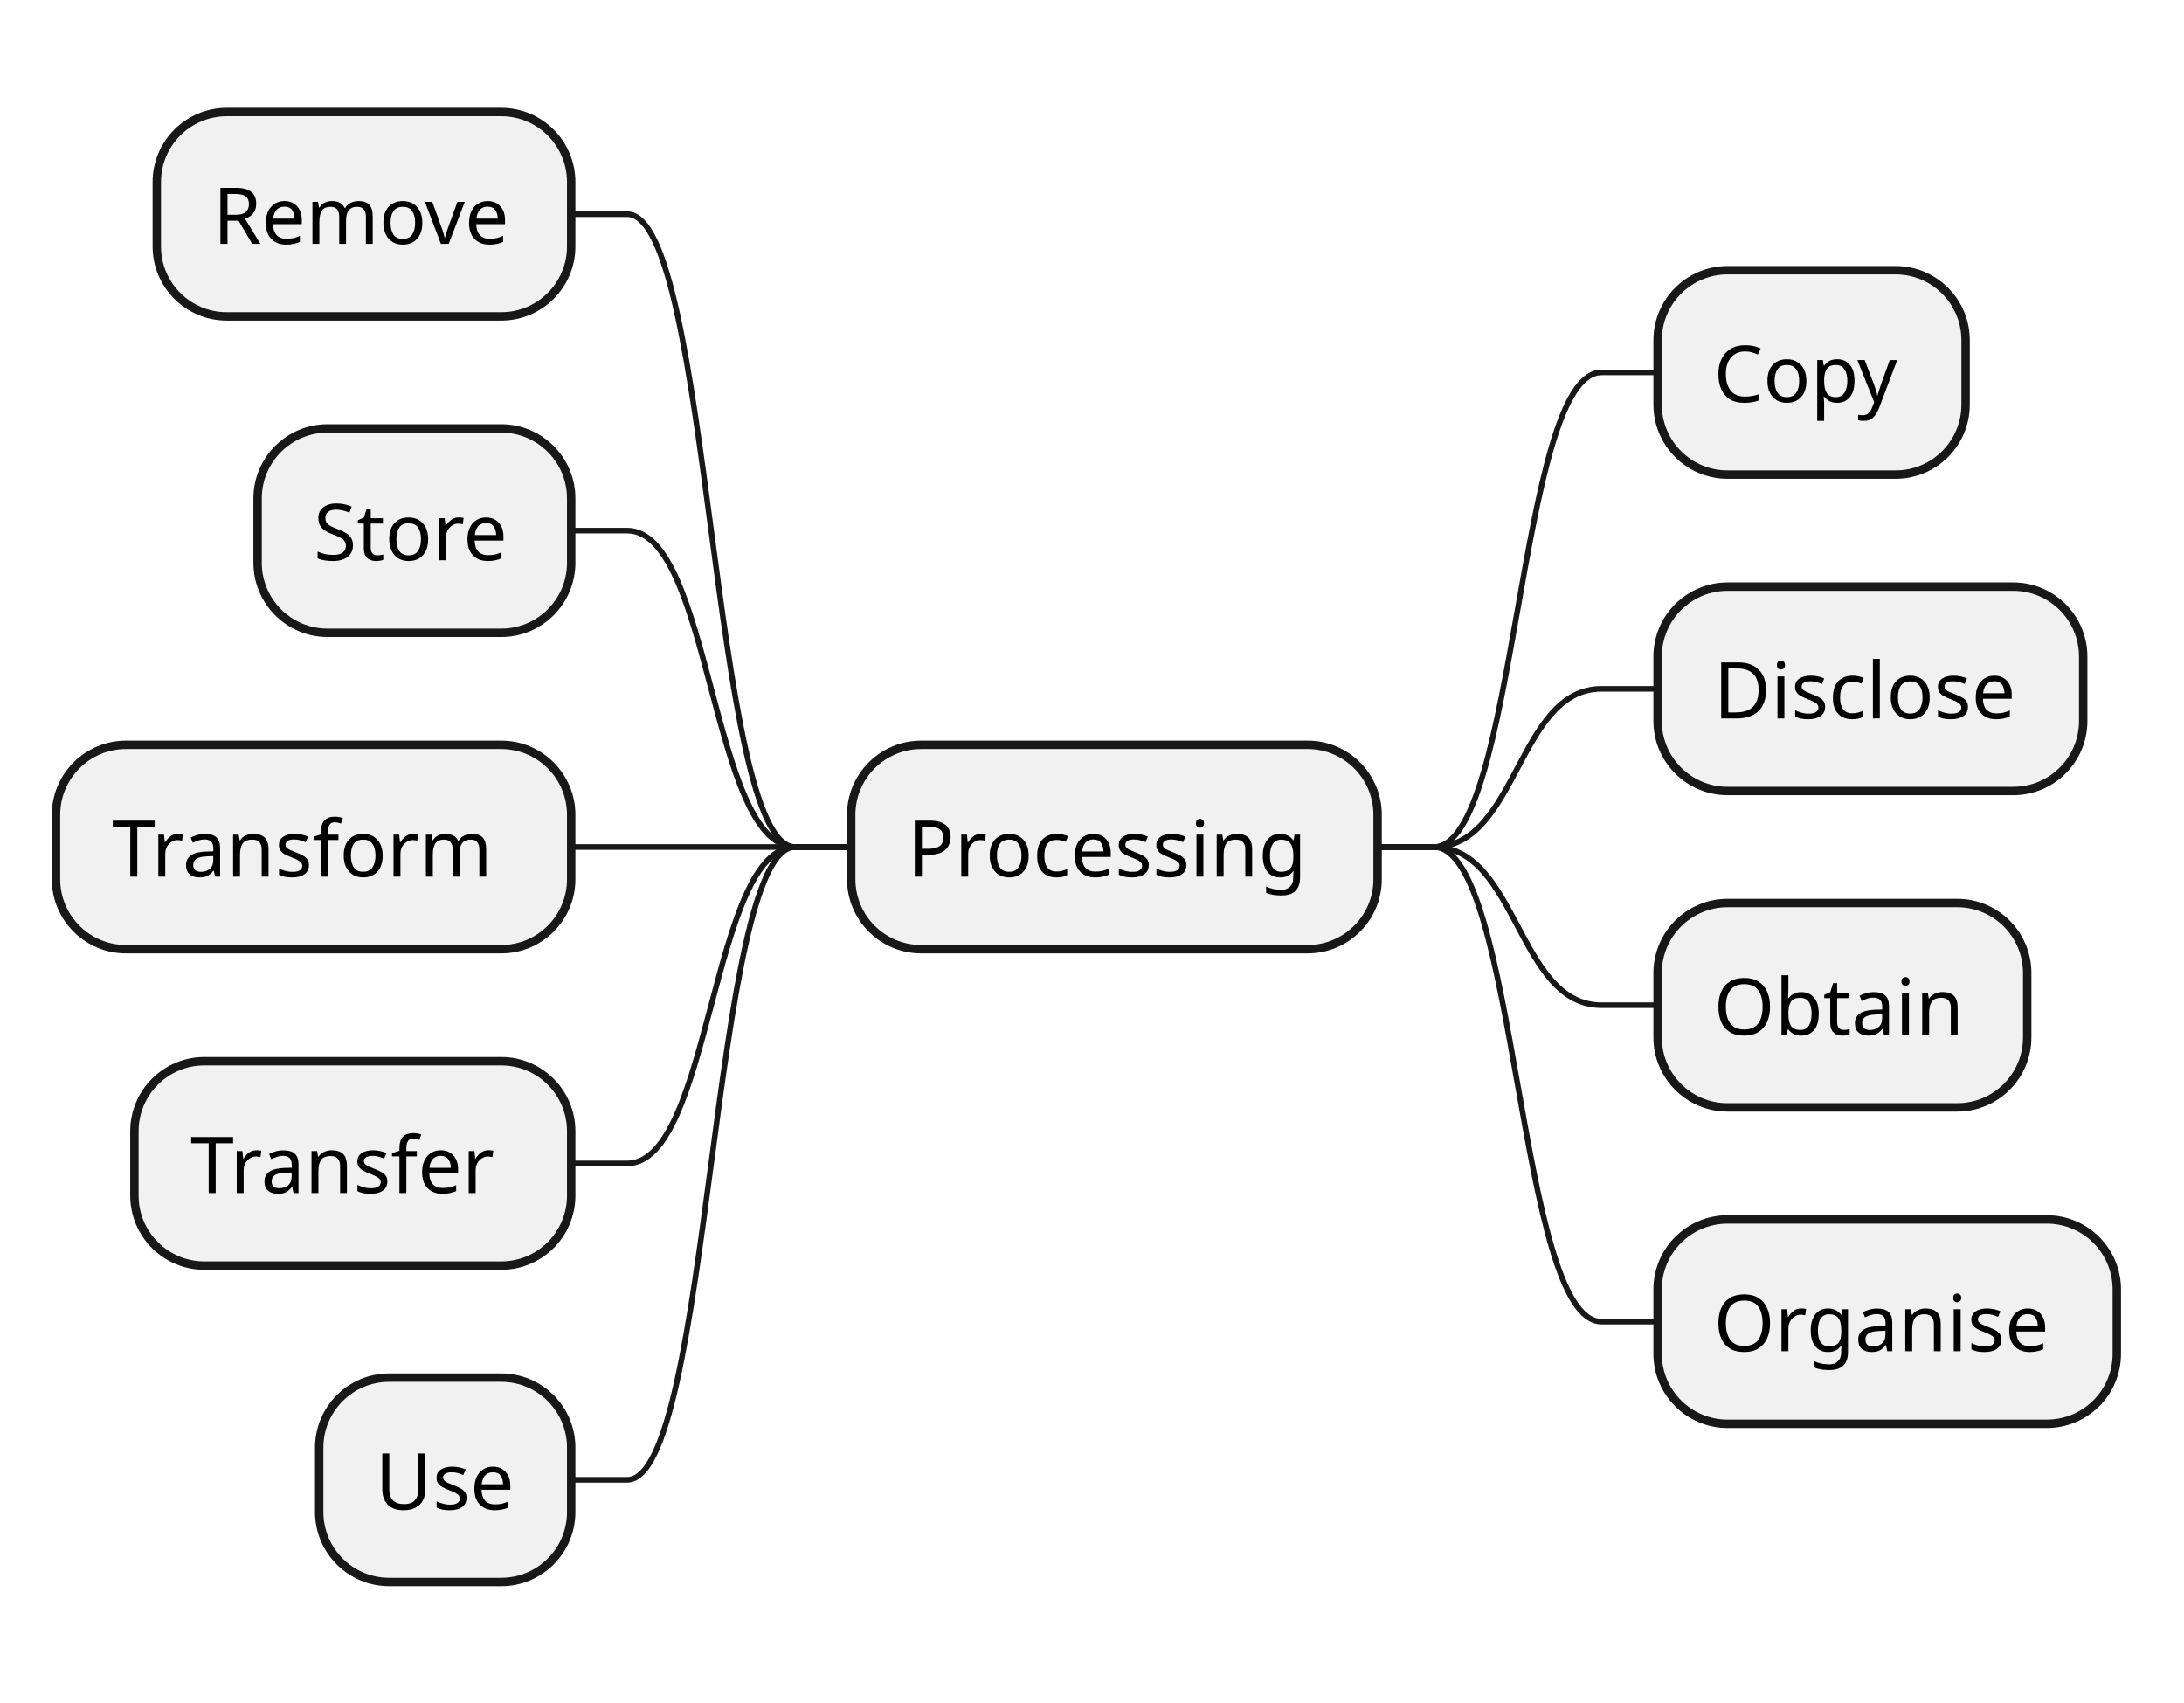
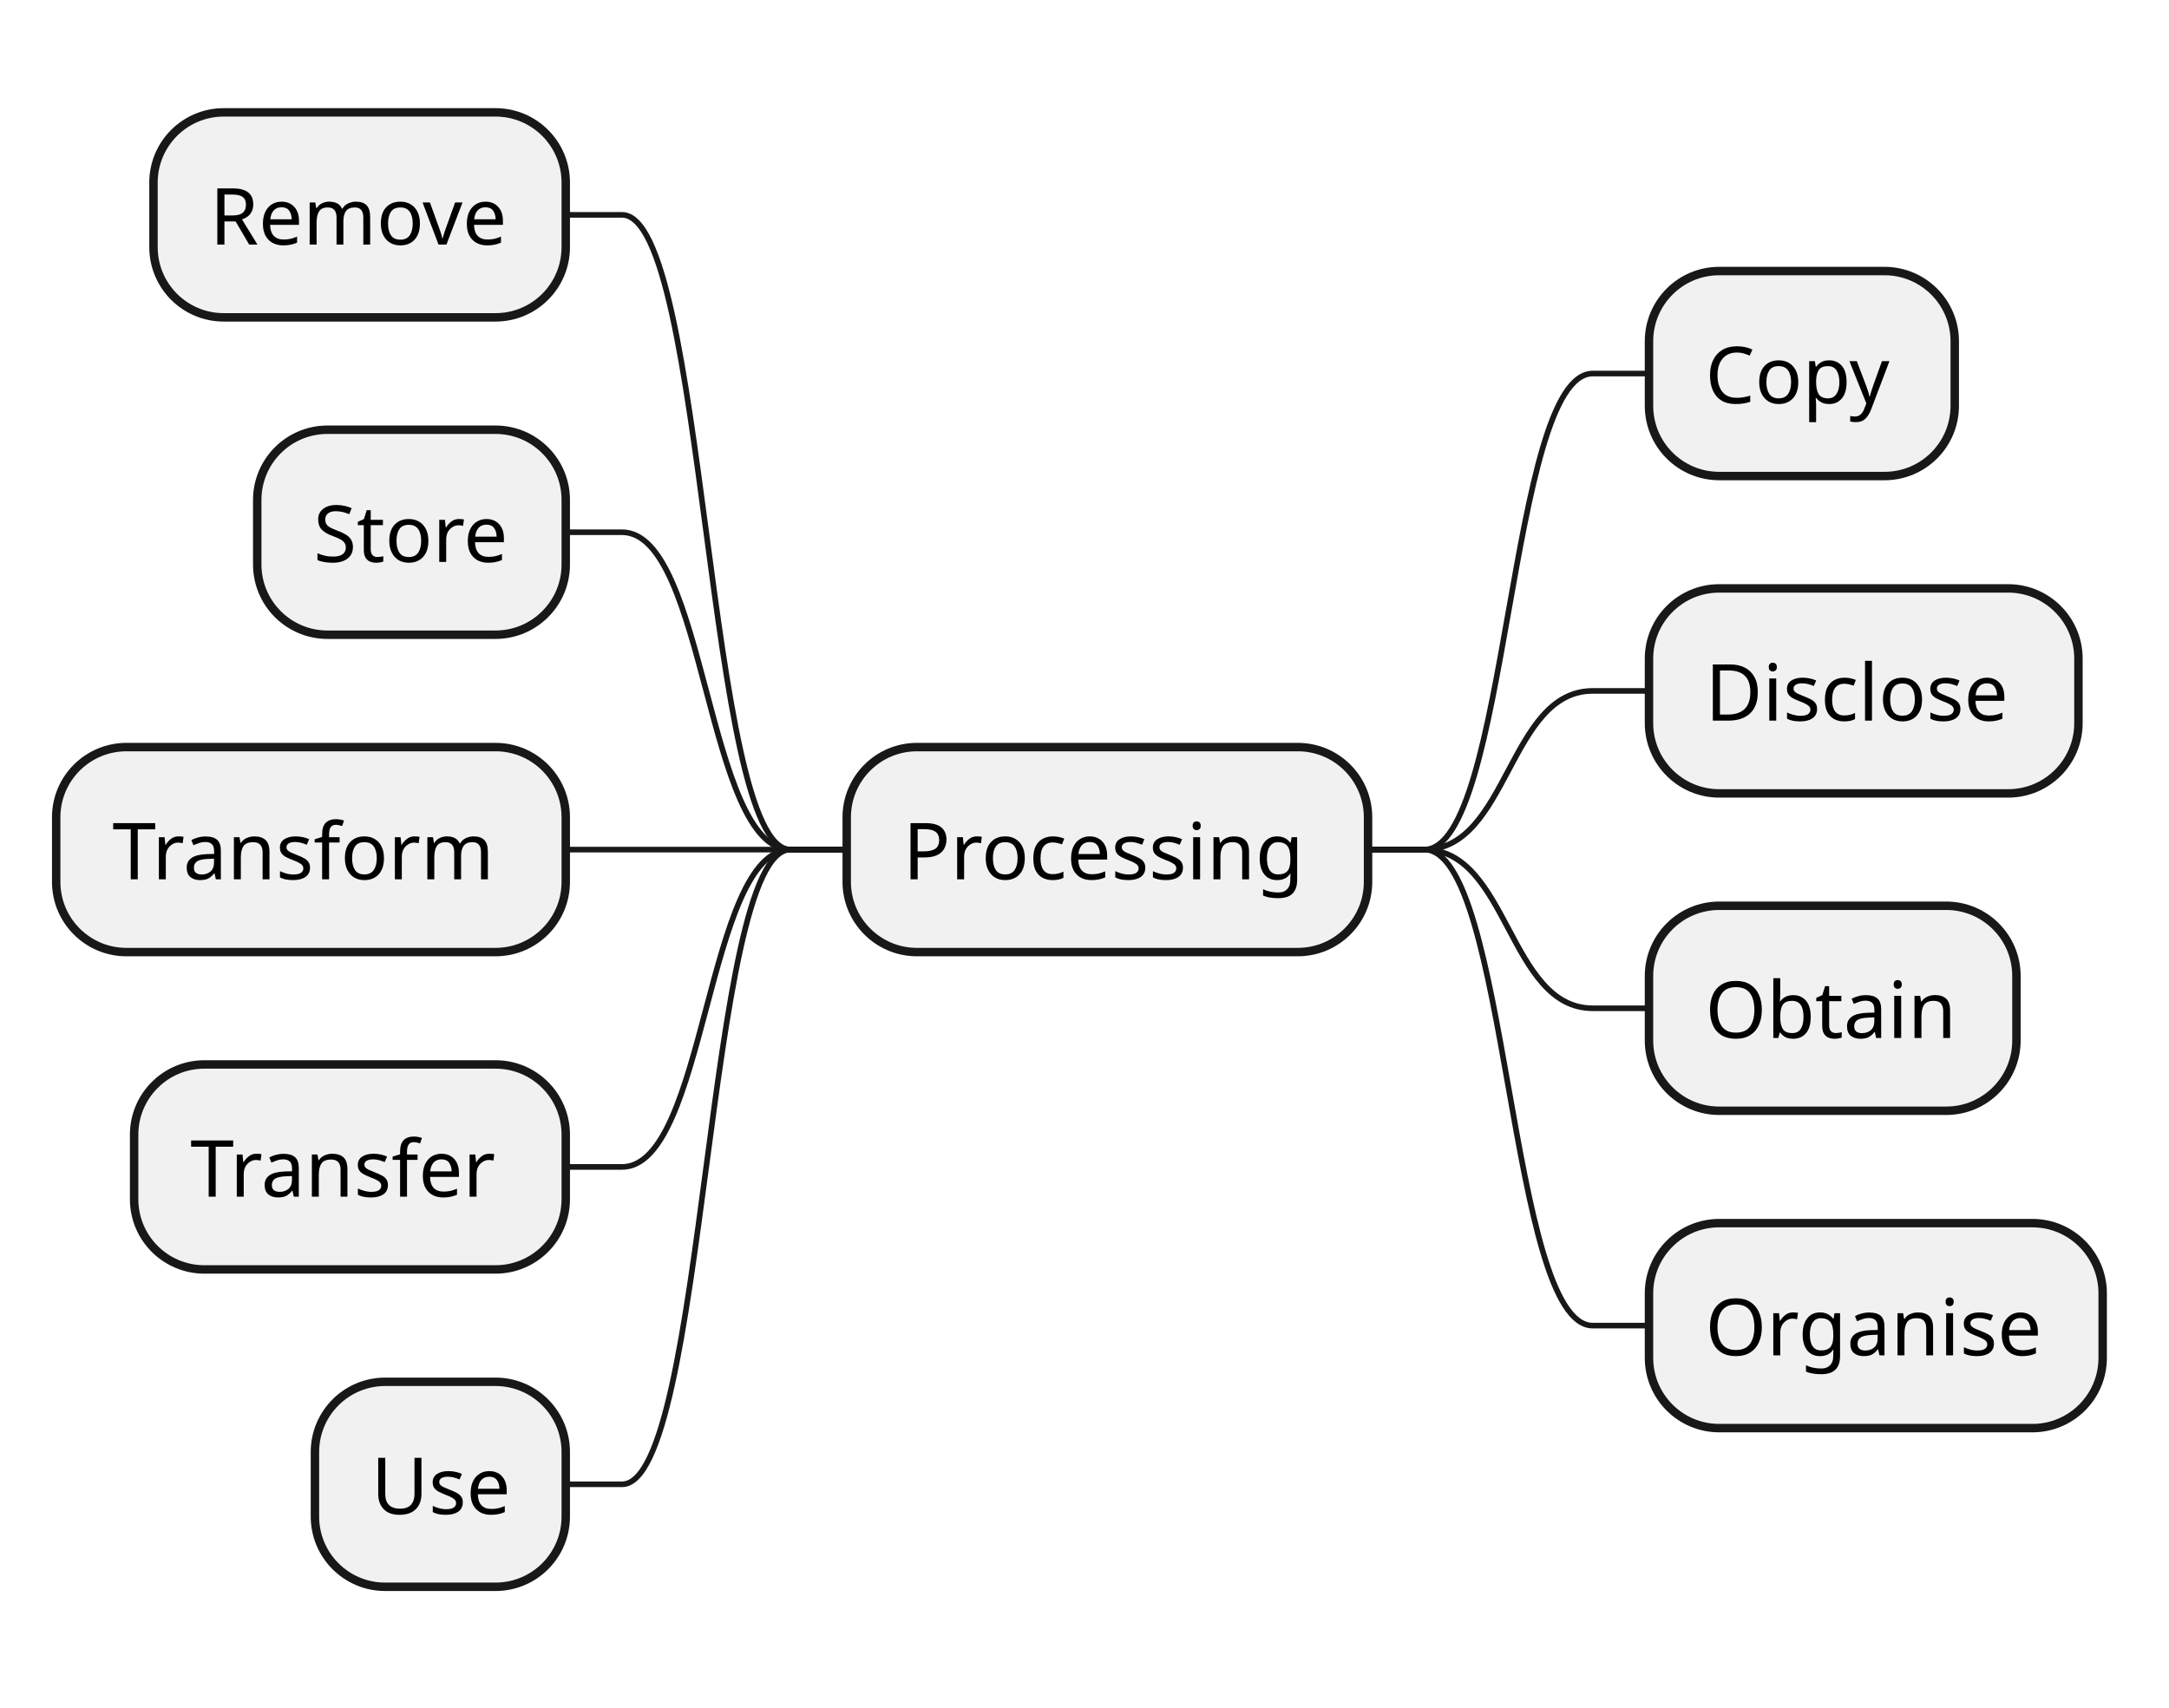
- <svg xmlns="http://www.w3.org/2000/svg" contentStyleType="text/css" height="304px" preserveAspectRatio="none" style="width:390px;height:304px;background:#FFFFFF;" version="1.1" viewBox="0 0 390 304" width="390px" zoomAndPan="magnify">
+ <svg xmlns="http://www.w3.org/2000/svg" contentStyleType="text/css" data-diagram-type="MINDMAP" height="304px" preserveAspectRatio="none" style="width:386px;height:304px;background:#FFFFFF;" version="1.1" viewBox="0 0 386 304" width="386px" zoomAndPan="magnify">
  <defs />
  <g>
-     <rect fill="#F1F1F1" height="36.488" rx="12.5" ry="12.5" style="stroke:#181818;stroke-width:1.5;" width="94" x="152" y="132.977" />
-     <text fill="#000000" font-family="sans-serif" font-size="14" lengthAdjust="spacing" textLength="74" x="162" y="156.512">Processing</text>
-     <rect fill="#F1F1F1" height="36.488" rx="12.5" ry="12.5" style="stroke:#181818;stroke-width:1.5;" width="55" x="296" y="48.244" />
-     <text fill="#000000" font-family="sans-serif" font-size="14" lengthAdjust="spacing" textLength="35" x="306" y="71.779">Copy</text>
-     <path d="M246,151.221 L256,151.221 C271,151.221 271,66.488 286,66.488 L296,66.488 " fill="none" style="stroke:#181818;stroke-width:1.0;" />
-     <rect fill="#F1F1F1" height="36.488" rx="12.5" ry="12.5" style="stroke:#181818;stroke-width:1.5;" width="76" x="296" y="104.732" />
-     <text fill="#000000" font-family="sans-serif" font-size="14" lengthAdjust="spacing" textLength="56" x="306" y="128.268">Disclose</text>
-     <path d="M246,151.221 L256,151.221 C271,151.221 271,122.977 286,122.977 L296,122.977 " fill="none" style="stroke:#181818;stroke-width:1.0;" />
-     <rect fill="#F1F1F1" height="36.488" rx="12.5" ry="12.5" style="stroke:#181818;stroke-width:1.5;" width="66" x="296" y="161.221" />
-     <text fill="#000000" font-family="sans-serif" font-size="14" lengthAdjust="spacing" textLength="46" x="306" y="184.756">Obtain</text>
-     <path d="M246,151.221 L256,151.221 C271,151.221 271,179.465 286,179.465 L296,179.465 " fill="none" style="stroke:#181818;stroke-width:1.0;" />
-     <rect fill="#F1F1F1" height="36.488" rx="12.5" ry="12.5" style="stroke:#181818;stroke-width:1.5;" width="82" x="296" y="217.709" />
-     <text fill="#000000" font-family="sans-serif" font-size="14" lengthAdjust="spacing" textLength="62" x="306" y="241.244">Organise</text>
-     <path d="M246,151.221 L256,151.221 C271,151.221 271,235.953 286,235.953 L296,235.953 " fill="none" style="stroke:#181818;stroke-width:1.0;" />
-     <rect fill="#F1F1F1" height="36.488" rx="12.5" ry="12.5" style="stroke:#181818;stroke-width:1.5;" width="74" x="28" y="20" />
-     <text fill="#000000" font-family="sans-serif" font-size="14" lengthAdjust="spacing" textLength="54" x="38" y="43.535">Remove</text>
-     <path d="M152,151.221 L142,151.221 C127,151.221 127,38.244 112,38.244 L102,38.244 " fill="none" style="stroke:#181818;stroke-width:1.0;" />
-     <rect fill="#F1F1F1" height="36.488" rx="12.5" ry="12.5" style="stroke:#181818;stroke-width:1.5;" width="56" x="46" y="76.488" />
-     <text fill="#000000" font-family="sans-serif" font-size="14" lengthAdjust="spacing" textLength="36" x="56" y="100.023">Store</text>
-     <path d="M152,151.221 L142,151.221 C127,151.221 127,94.732 112,94.732 L102,94.732 " fill="none" style="stroke:#181818;stroke-width:1.0;" />
-     <rect fill="#F1F1F1" height="36.488" rx="12.5" ry="12.5" style="stroke:#181818;stroke-width:1.5;" width="92" x="10" y="132.977" />
-     <text fill="#000000" font-family="sans-serif" font-size="14" lengthAdjust="spacing" textLength="72" x="20" y="156.512">Transform</text>
-     <path d="M152,151.221 L142,151.221 C127,151.221 127,151.221 112,151.221 L102,151.221 " fill="none" style="stroke:#181818;stroke-width:1.0;" />
-     <rect fill="#F1F1F1" height="36.488" rx="12.5" ry="12.5" style="stroke:#181818;stroke-width:1.5;" width="78" x="24" y="189.465" />
-     <text fill="#000000" font-family="sans-serif" font-size="14" lengthAdjust="spacing" textLength="58" x="34" y="213">Transfer</text>
-     <path d="M152,151.221 L142,151.221 C127,151.221 127,207.709 112,207.709 L102,207.709 " fill="none" style="stroke:#181818;stroke-width:1.0;" />
-     <rect fill="#F1F1F1" height="36.488" rx="12.5" ry="12.5" style="stroke:#181818;stroke-width:1.5;" width="45" x="57" y="245.953" />
-     <text fill="#000000" font-family="sans-serif" font-size="14" lengthAdjust="spacing" textLength="25" x="67" y="269.488">Use</text>
-     <path d="M152,151.221 L142,151.221 C127,151.221 127,264.197 112,264.197 L102,264.197 " fill="none" style="stroke:#181818;stroke-width:1.0;" />
+     <rect fill="#F1F1F1" height="36.488" rx="12.5" ry="12.5" style="stroke:#181818;stroke-width:1.5;" width="92.775" x="150.684" y="132.977" />
+     <text fill="#000000" font-family="sans-serif" font-size="14" lengthAdjust="spacing" textLength="72.775" x="160.684" y="156.512">Processing</text>
+     <rect fill="#F1F1F1" height="36.488" rx="12.5" ry="12.5" style="stroke:#181818;stroke-width:1.5;" width="54.412" x="293.459" y="48.244" />
+     <text fill="#000000" font-family="sans-serif" font-size="14" lengthAdjust="spacing" textLength="34.412" x="303.459" y="71.779">Copy</text>
+     <path d="M243.459,151.221 L253.459,151.221 C268.459,151.221 268.459,66.488 283.459,66.488 L293.459,66.488 " fill="transparent" style="stroke:#181818;stroke-width:1;" />
+     <rect fill="#F1F1F1" height="36.488" rx="12.5" ry="12.5" style="stroke:#181818;stroke-width:1.5;" width="76.424" x="293.459" y="104.732" />
+     <text fill="#000000" font-family="sans-serif" font-size="14" lengthAdjust="spacing" textLength="56.424" x="303.459" y="128.268">Disclose</text>
+     <path d="M243.459,151.221 L253.459,151.221 C268.459,151.221 268.459,122.977 283.459,122.977 L293.459,122.977 " fill="transparent" style="stroke:#181818;stroke-width:1;" />
+     <rect fill="#F1F1F1" height="36.488" rx="12.5" ry="12.5" style="stroke:#181818;stroke-width:1.5;" width="65.391" x="293.459" y="161.221" />
+     <text fill="#000000" font-family="sans-serif" font-size="14" lengthAdjust="spacing" textLength="45.391" x="303.459" y="184.756">Obtain</text>
+     <path d="M243.459,151.221 L253.459,151.221 C268.459,151.221 268.459,179.465 283.459,179.465 L293.459,179.465 " fill="transparent" style="stroke:#181818;stroke-width:1;" />
+     <rect fill="#F1F1F1" height="36.488" rx="12.5" ry="12.5" style="stroke:#181818;stroke-width:1.5;" width="80.737" x="293.459" y="217.709" />
+     <text fill="#000000" font-family="sans-serif" font-size="14" lengthAdjust="spacing" textLength="60.737" x="303.459" y="241.244">Organise</text>
+     <path d="M243.459,151.221 L253.459,151.221 C268.459,151.221 268.459,235.953 283.459,235.953 L293.459,235.953 " fill="transparent" style="stroke:#181818;stroke-width:1;" />
+     <rect fill="#F1F1F1" height="36.488" rx="12.5" ry="12.5" style="stroke:#181818;stroke-width:1.5;" width="73.368" x="27.315" y="20" />
+     <text fill="#000000" font-family="sans-serif" font-size="14" lengthAdjust="spacing" textLength="53.368" x="37.315" y="43.535">Remove</text>
+     <path d="M150.684,151.221 L140.684,151.221 C125.684,151.221 125.684,38.244 110.684,38.244 L100.684,38.244 " fill="transparent" style="stroke:#181818;stroke-width:1;" />
+     <rect fill="#F1F1F1" height="36.488" rx="12.5" ry="12.5" style="stroke:#181818;stroke-width:1.5;" width="54.904" x="45.779" y="76.488" />
+     <text fill="#000000" font-family="sans-serif" font-size="14" lengthAdjust="spacing" textLength="34.904" x="55.779" y="100.023">Store</text>
+     <path d="M150.684,151.221 L140.684,151.221 C125.684,151.221 125.684,94.732 110.684,94.732 L100.684,94.732 " fill="transparent" style="stroke:#181818;stroke-width:1;" />
+     <rect fill="#F1F1F1" height="36.488" rx="12.5" ry="12.5" style="stroke:#181818;stroke-width:1.5;" width="90.684" x="10" y="132.977" />
+     <text fill="#000000" font-family="sans-serif" font-size="14" lengthAdjust="spacing" textLength="70.684" x="20" y="156.512">Transform</text>
+     <path d="M150.684,151.221 L140.684,151.221 C125.684,151.221 125.684,151.221 110.684,151.221 L100.684,151.221 " fill="transparent" style="stroke:#181818;stroke-width:1;" />
+     <rect fill="#F1F1F1" height="36.488" rx="12.5" ry="12.5" style="stroke:#181818;stroke-width:1.5;" width="76.814" x="23.87" y="189.465" />
+     <text fill="#000000" font-family="sans-serif" font-size="14" lengthAdjust="spacing" textLength="56.813" x="33.87" y="213">Transfer</text>
+     <path d="M150.684,151.221 L140.684,151.221 C125.684,151.221 125.684,207.709 110.684,207.709 L100.684,207.709 " fill="transparent" style="stroke:#181818;stroke-width:1;" />
+     <rect fill="#F1F1F1" height="36.488" rx="12.5" ry="12.5" style="stroke:#181818;stroke-width:1.5;" width="44.637" x="56.047" y="245.953" />
+     <text fill="#000000" font-family="sans-serif" font-size="14" lengthAdjust="spacing" textLength="24.637" x="66.047" y="269.488">Use</text>
+     <path d="M150.684,151.221 L140.684,151.221 C125.684,151.221 125.684,264.197 110.684,264.197 L100.684,264.197 " fill="transparent" style="stroke:#181818;stroke-width:1;" />
  </g>
</svg>
